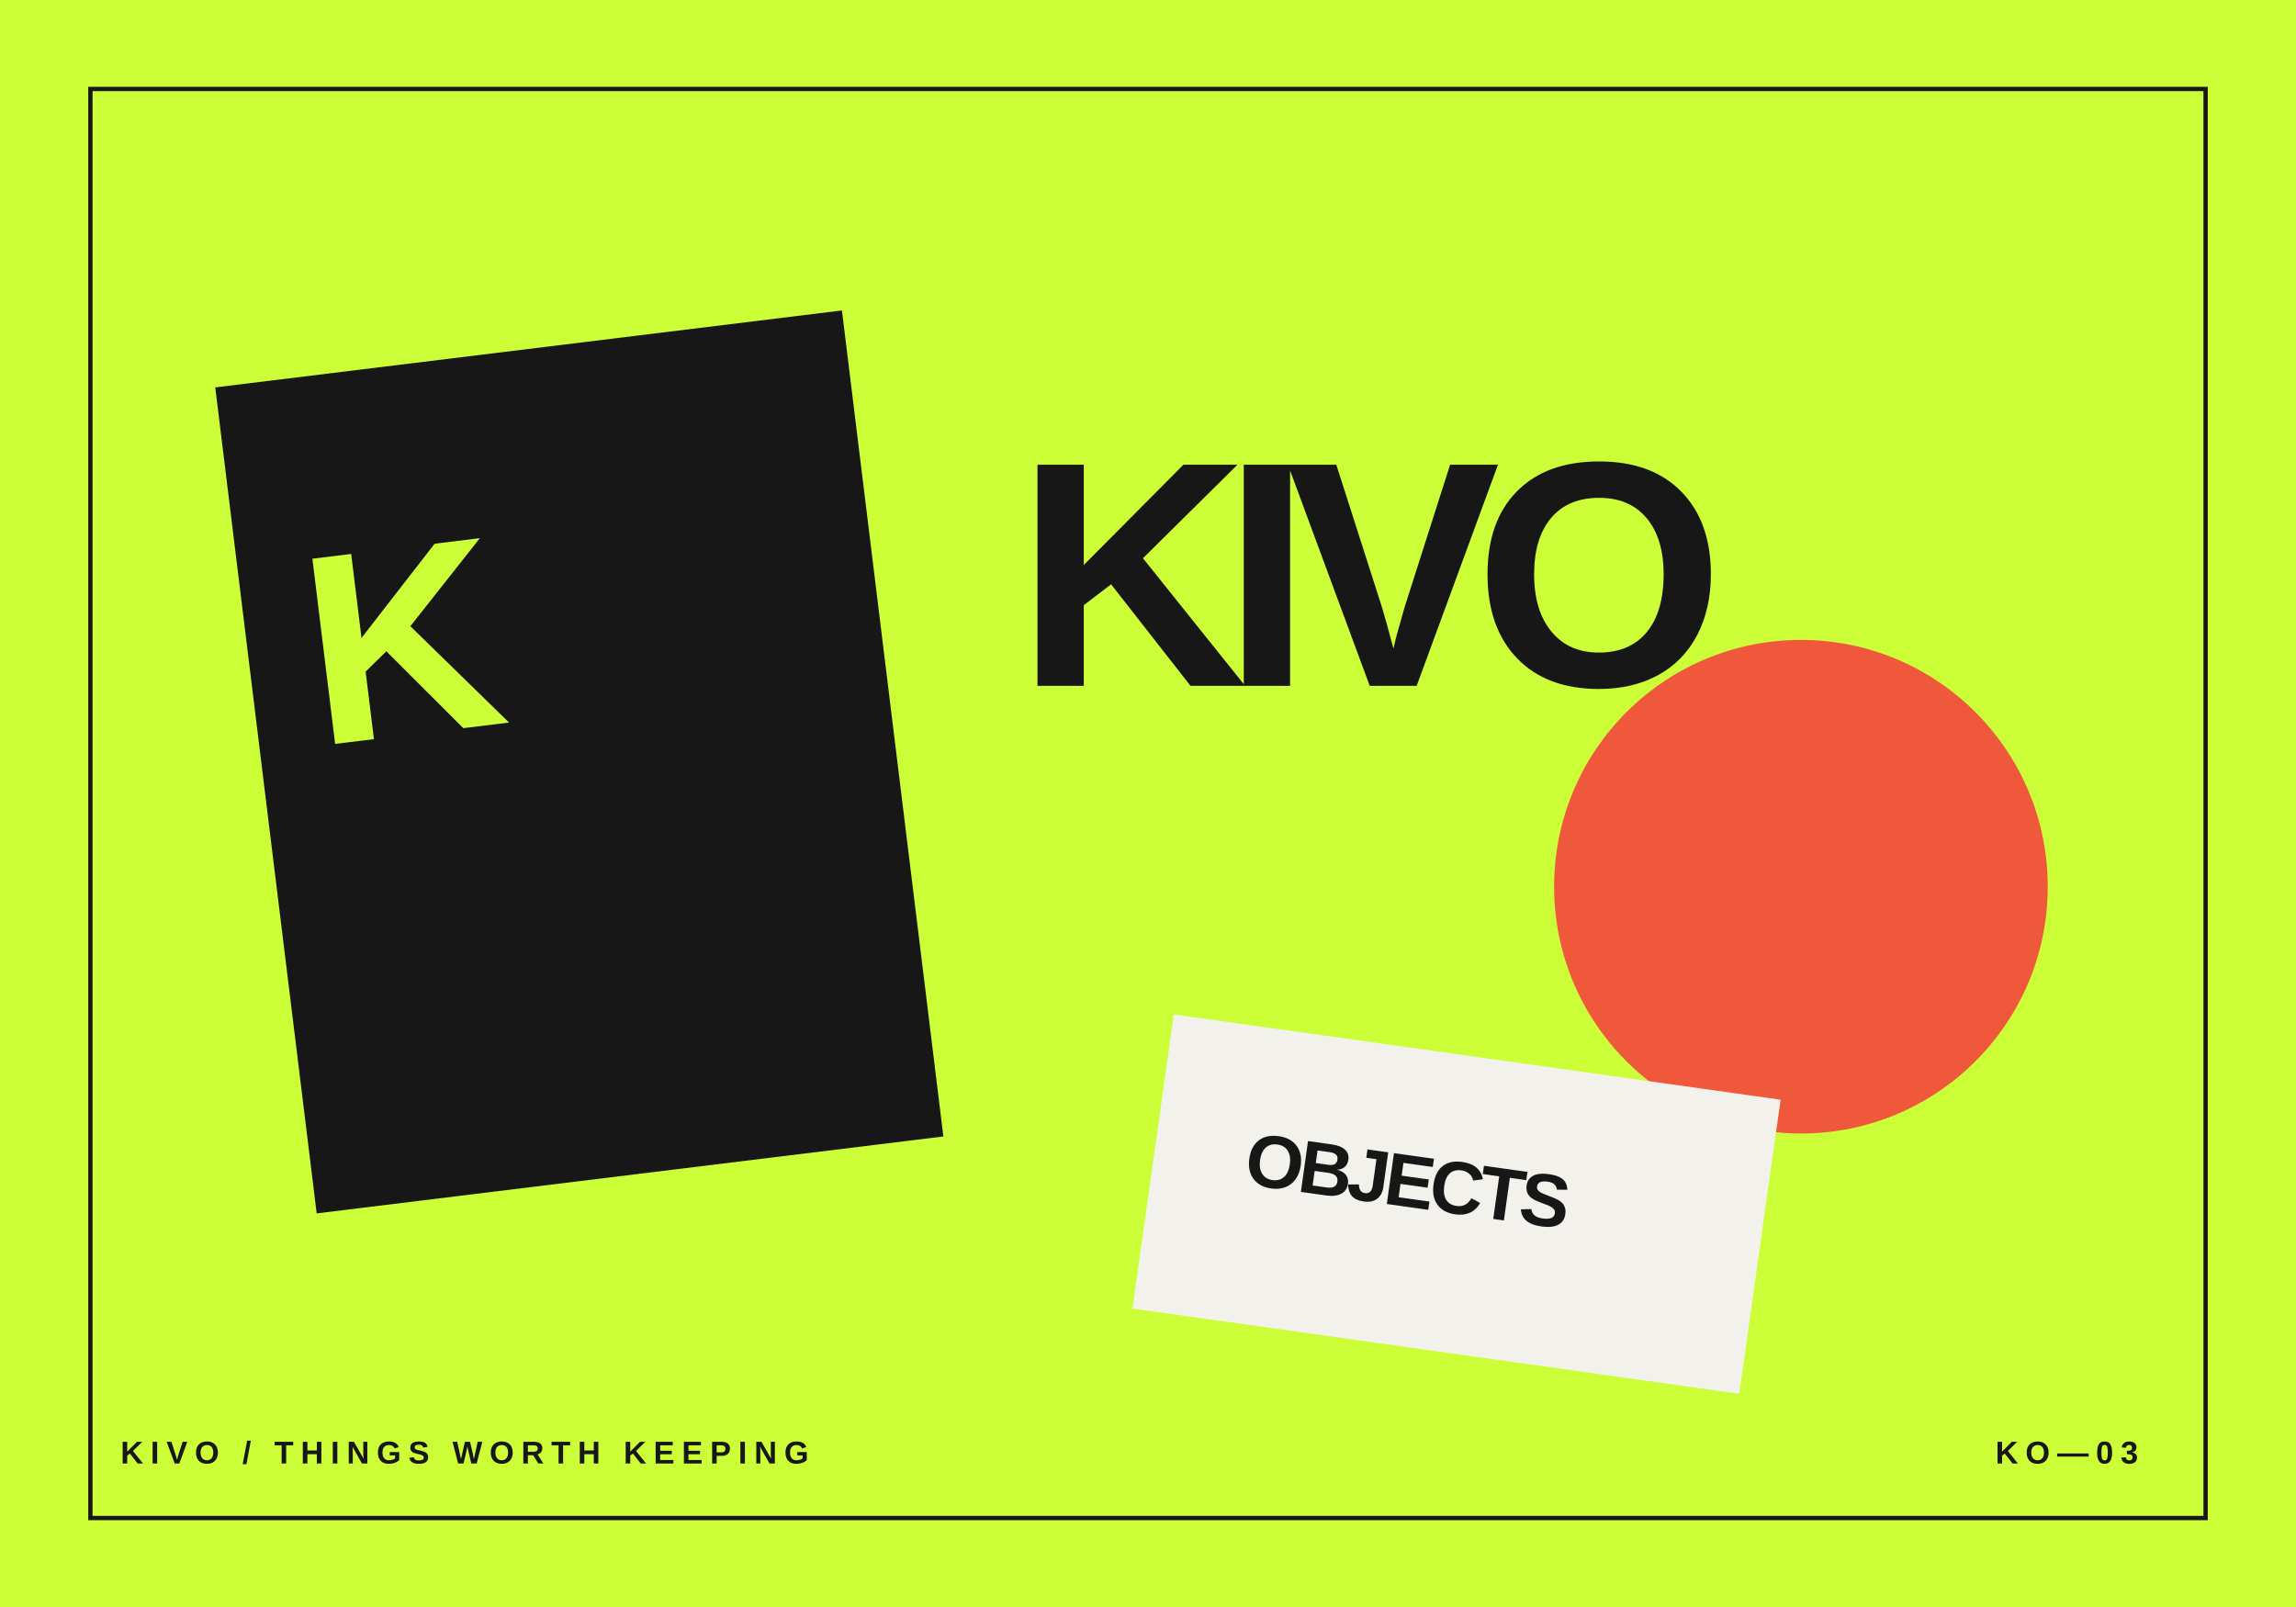
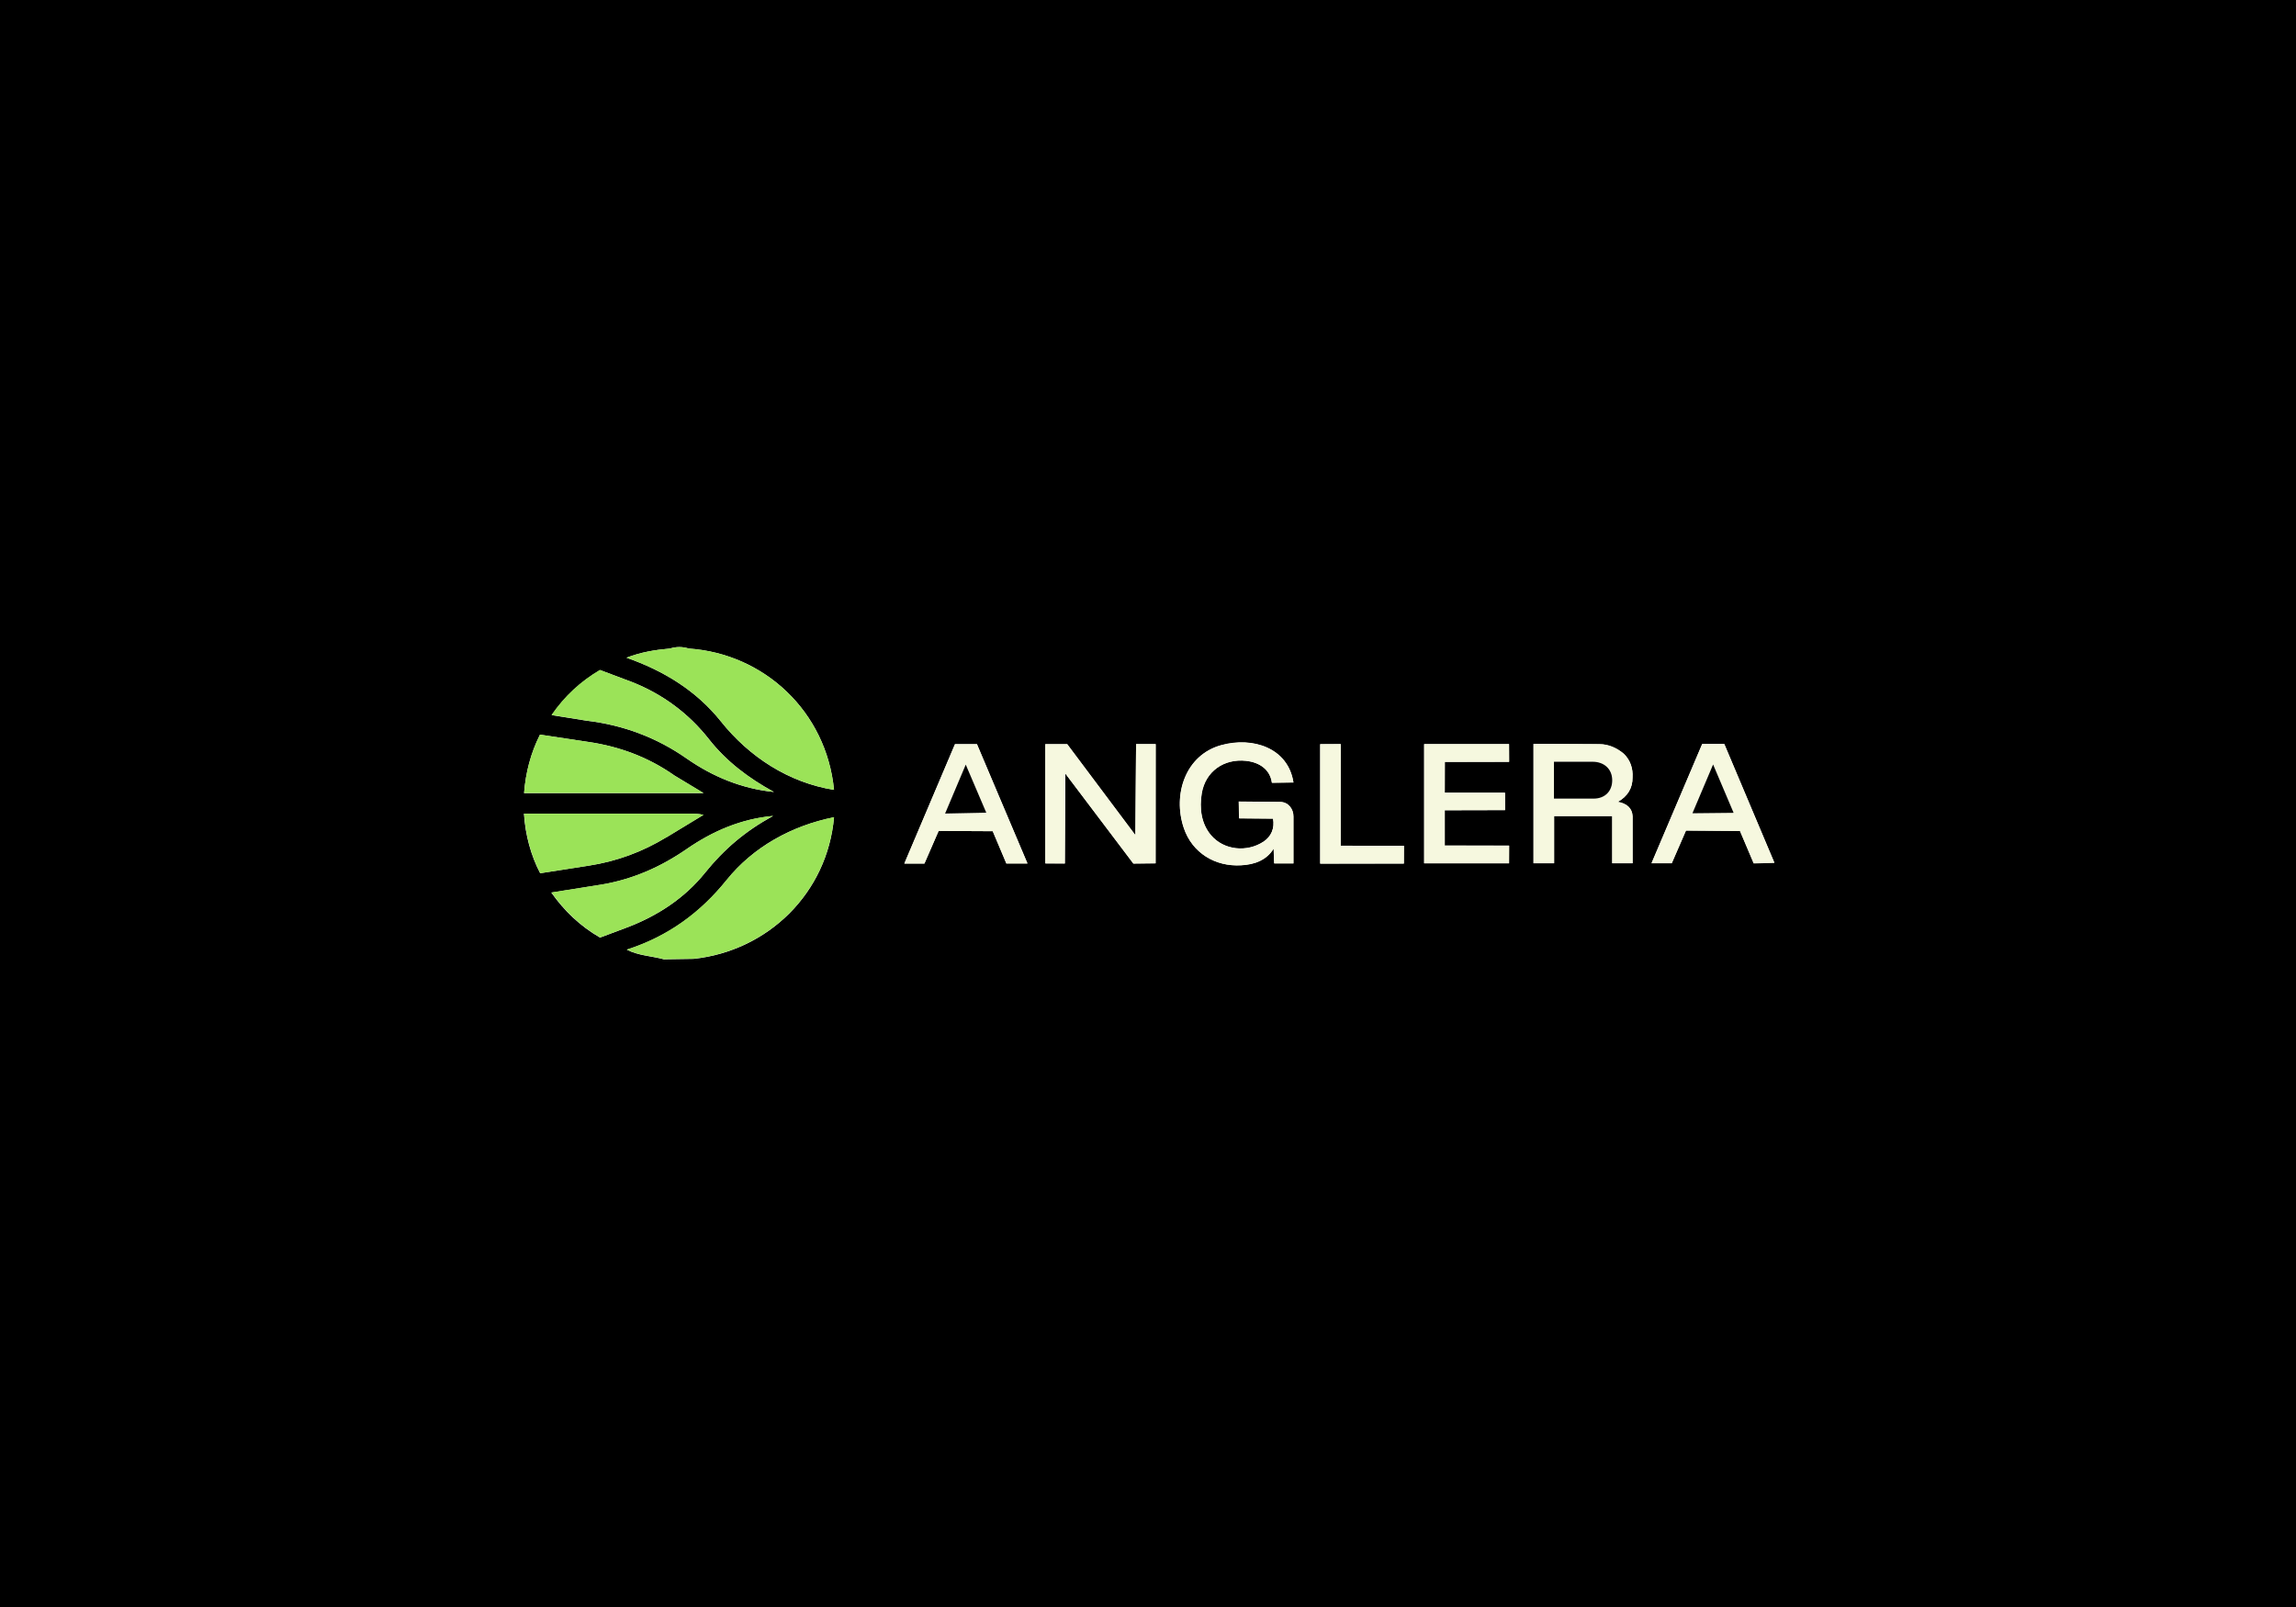
- <svg xmlns="http://www.w3.org/2000/svg" viewBox="0 0 1600 1120" role="img" aria-labelledby="title desc">
-   <rect width="1600" height="1120" fill="#ccff38" />
-   <rect x="63" y="62" width="1474" height="996" fill="none" stroke="#171717" stroke-width="3" />
-   <rect x="150" y="270" width="440" height="580" fill="#171717" transform="rotate(-7 150 270)" />
-   <text x="221" y="520" fill="#ccff38" font-family="Arial, Helvetica, sans-serif" font-size="189" font-weight="700" letter-spacing="-17" transform="rotate(-7 221 520)">K</text>
-   <text x="708" y="478" fill="#171717" font-family="Arial, Helvetica, sans-serif" font-size="224" font-weight="700" letter-spacing="-18">KIVO</text>
-   <circle cx="1255" cy="618" r="172" fill="#ef583b" />
-   <rect x="818" y="707" width="427" height="207" fill="#f3f1eb" transform="rotate(8 818 707)" />
-   <text x="866" y="825" fill="#171717" font-family="Arial, Helvetica, sans-serif" font-size="52" font-weight="700" letter-spacing="-3" transform="rotate(8 866 825)">OBJECTS</text>
-   <text x="84" y="1020" fill="#171717" font-family="Arial, Helvetica, sans-serif" font-size="22" font-weight="700" letter-spacing="5">KIVO / THINGS WORTH KEEPING</text>
-   <text x="1490" y="1020" fill="#171717" text-anchor="end" font-family="Arial, Helvetica, sans-serif" font-size="22" font-weight="700" letter-spacing="5">KO—03</text>
+ <svg xmlns="http://www.w3.org/2000/svg" id="Layer_1" version="1.1" viewBox="0 0 1600 1120">
+   <defs>
+     <style>
+       .st0 {
+         fill: #9be358;
+       }
+ 
+       .st1 {
+         fill: #f6f8df;
+       }
+     </style>
+   </defs>
+   <path d="M0-40h1600v1200H0V-40ZM581.2,550.5c-5.3-54.7-48.7-94.9-101.2-98.5-4.6-1.4-8.7-1.4-13.2,0-10.3.9-20.2,2.5-30.2,6.4,25.8,9,48.7,23,65.7,44.3,19.9,25,47.5,42.8,78.9,47.8ZM539.2,551.9c-17.4-9.5-32.9-21.1-45.2-36.8-14.1-17.9-32.1-31.2-53.2-39.6l-22.6-8.5c-13.4,7.9-24.5,18-33.7,31.4l24.3,3.9c25.4,3,48.8,11.7,69.8,26.4,18.2,12.7,38.4,21,60.8,23.3ZM470,540.5c-18.2-12.8-38.2-20.2-59.9-23.4l-33.8-5.1c-6.5,12.9-10,26.5-11.1,40.8h125.1c0,0-20.3-12.3-20.3-12.3ZM863.5,570.3l23.6.2c1.3,6.7-1.3,12.6-6.7,16.1-11.5,7.5-27.4,6-36.5-4.5-7-8.1-8.2-19-6.5-29.2,2.5-15.4,15.6-24.3,30.9-22.7,9,1,16.7,5.7,18,15.3l15-.2c-3.7-24.1-28.3-32.1-50.3-26-24.8,6.8-34,34.2-26.1,57.7,5.9,17.4,21.9,27.1,40,26,9.3-.5,17.6-3.5,22.6-11.6l.4,10.3h13.4s0-32.7,0-32.7c0-5.2-3.6-10.1-9.1-10.1l-29-.3.2,11.6ZM691.8,579.3l9.5,22.4h14.7c0,.1-35.2-83.1-35.2-83.1h-15.3s-35.3,83.2-35.3,83.2h14c0,0,9.9-22.7,9.9-22.7l37.7.2ZM805.3,601.7v-83.1s-13.6,0-13.6,0l-.5,63.5-47.5-63.4h-15.2s0,83.1,0,83.1h13.6c0,0,.3-62.7.3-62.7l47.5,62.8,15.6-.2ZM978.4,589.5h-44.1c0,0,0-70.9,0-70.9h-14.3c0,0,0,83.3,0,83.3h58.3s0-12.4,0-12.4ZM1048.8,564.6v-12.1c0,0-42,0-42,0v-21.5s44.8,0,44.8,0v-12.4s-59.2,0-59.2,0v83.1s59.2,0,59.2,0v-12.4s-44.8,0-44.8,0v-24.6s42-.1,42-.1ZM1137.7,601.6v-32.6c-.3-5.6-4-8.9-10.4-10.1,6.7-3.6,10.4-9.5,10.3-17,.4-6.3-1.6-12.2-6.1-16.5-4.7-4-10.6-6.7-17-6.7l-45.9-.2v83.2s14.4,0,14.4,0v-32.9s40.5,0,40.5,0v32.9s14.2,0,14.2,0ZM1212.6,579.2l9.5,22.4,14.4-.4-34.9-82.7h-15.4s-35.3,83-35.3,83h14.1c0,0,9.9-22.7,9.9-22.7l37.7.3ZM464.5,583.5l25.7-15.6c-3.3-.7-5.9-.8-9.3-.8h-115.8c1,15,4.8,29,11.3,41.5l34-5.3c19.4-3,37.3-9.6,54-19.8ZM418.3,653.4l18.4-6.9c21.2-8,40.3-20.4,54.6-38.2,13.2-16.4,28.1-29.1,47.4-39.6-22.1,2-42,10.5-60.1,23-18.1,12.5-37.5,21.1-59.2,24.8l-35.2,5.6c8.9,12.6,19.9,23.3,34,31.4ZM463,668.6l20.4-.3c51.9-5.6,93.2-45.9,97.8-98.7-29.5,5.9-56.1,20.5-74.8,43.7s-40.8,39.3-69.6,48.6c8.2,4.2,16.9,4.3,26.2,6.8Z" />
+   <polygon class="st1" points="805.3 601.7 789.7 601.8 742.3 539 742 601.8 728.4 601.7 728.4 518.6 743.7 518.6 791.2 582 791.7 518.6 805.4 518.6 805.3 601.7" />
+   <path class="st1" d="M863.5,570.3l-.2-11.6,29,.3c5.5,0,9.2,4.9,9.1,10.1v32.7s-13.4,0-13.4,0l-.4-10.3c-5,8.1-13.3,11.1-22.6,11.6-18.1,1.1-34.2-8.6-40-26-7.9-23.6,1.3-50.9,26.1-57.7,22-6,46.6,1.9,50.3,26l-15,.2c-1.3-9.5-9-14.3-18-15.3-15.3-1.7-28.3,7.2-30.9,22.7-1.7,10.2-.4,21,6.5,29.2,9,10.6,25,12,36.5,4.5,5.4-3.5,7.9-9.5,6.7-16.1l-23.6-.2Z" />
+   <path class="st1" d="M1137.7,601.6h-14.2c0,0,0-32.9,0-32.9h-40.5s0,32.9,0,32.9h-14.3s0-83.2,0-83.2l45.9.2c6.4,0,12.3,2.7,17,6.7,4.5,4.3,6.5,10.2,6.1,16.5.1,7.5-3.6,13.3-10.3,17,6.4,1.1,10.1,4.5,10.3,10.1v32.6ZM1110.7,556.6c8.1,0,13.1-5.8,13-13s-5.6-12.7-13.7-12.7h-26.9s0,25.7,0,25.7h27.8Z" />
+   <polygon class="st1" points="1048.8 564.6 1006.8 564.7 1006.8 589.3 1051.7 589.4 1051.6 601.7 992.5 601.7 992.5 518.6 1051.6 518.6 1051.7 530.9 1006.9 531 1006.8 552.5 1048.7 552.5 1048.8 564.6" />
+   <path class="st1" d="M691.8,579.3l-37.7-.2-9.9,22.8h-14c0,0,35.3-83.2,35.3-83.2h15.3s35.2,83.2,35.2,83.2h-14.7c0-.1-9.5-22.6-9.5-22.6ZM687.3,566.4l-14.3-33.5-14.4,34.1,28.7-.5Z" />
+   <path class="st1" d="M1212.6,579.2l-37.7-.3-9.9,22.8h-14.1c0,0,35.3-83.1,35.3-83.1h15.4s34.9,82.8,34.9,82.8l-14.4.4-9.5-22.4ZM1208.1,566.5l-14.3-33.7-14.4,34,28.7-.3Z" />
+   <polygon class="st1" points="978.4 589.5 978.3 601.8 920 601.9 920 518.7 934.3 518.6 934.2 589.4 978.4 589.5" />
+   <path d="M1110.7,556.6h-27.8s0-25.7,0-25.7h26.9c8.1,0,13.6,5.1,13.7,12.7s-4.9,13-13,13Z" />
+   <polygon points="687.3 566.4 658.6 567 673 532.9 687.3 566.4" />
+   <polygon points="1208.1 566.5 1179.4 566.8 1193.8 532.8 1208.1 566.5" />
+   <path class="st0" d="M463,668.6c-9.2-2.5-17.9-2.6-26.2-6.8,28.8-9.3,51.4-26,69.6-48.6s45.3-37.8,74.8-43.7c-4.7,52.8-45.9,93.1-97.8,98.7l-20.4.3Z" />
+   <path class="st0" d="M581.2,550.5c-31.4-5.1-58.9-22.8-78.9-47.8-17-21.3-39.9-35.3-65.7-44.3,10-3.9,19.9-5.5,30.2-6.4,4.5-1.3,8.6-1.4,13.2,0,52.5,3.6,95.8,43.8,101.2,98.5Z" />
+   <path class="st0" d="M539.2,551.9c-22.4-2.3-42.5-10.6-60.8-23.3-21-14.7-44.4-23.4-69.8-26.4l-24.3-3.9c9.2-13.3,20.2-23.4,33.7-31.4l22.6,8.5c21.1,8.4,39.2,21.8,53.2,39.6,12.4,15.7,27.9,27.3,45.2,36.8Z" />
+   <path class="st0" d="M418.3,653.4c-14.1-8.1-25.1-18.9-34-31.4l35.2-5.6c21.7-3.7,41.1-12.3,59.2-24.8,18-12.5,38-21,60.1-23-19.4,10.5-34.3,23.3-47.4,39.6-14.3,17.8-33.4,30.2-54.6,38.2l-18.4,6.9Z" />
+   <path class="st0" d="M464.5,583.5c-16.8,10.2-34.6,16.7-54,19.8l-34,5.3c-6.5-12.5-10.3-26.6-11.3-41.5h115.8c3.4,0,5.9,0,9.3.8l-25.7,15.6Z" />
+   <path class="st0" d="M470,540.5l20.3,12.2h-125.1c1.1-14.2,4.6-27.8,11.1-40.7l33.8,5.1c21.7,3.2,41.7,10.6,59.9,23.4Z" />
</svg>
